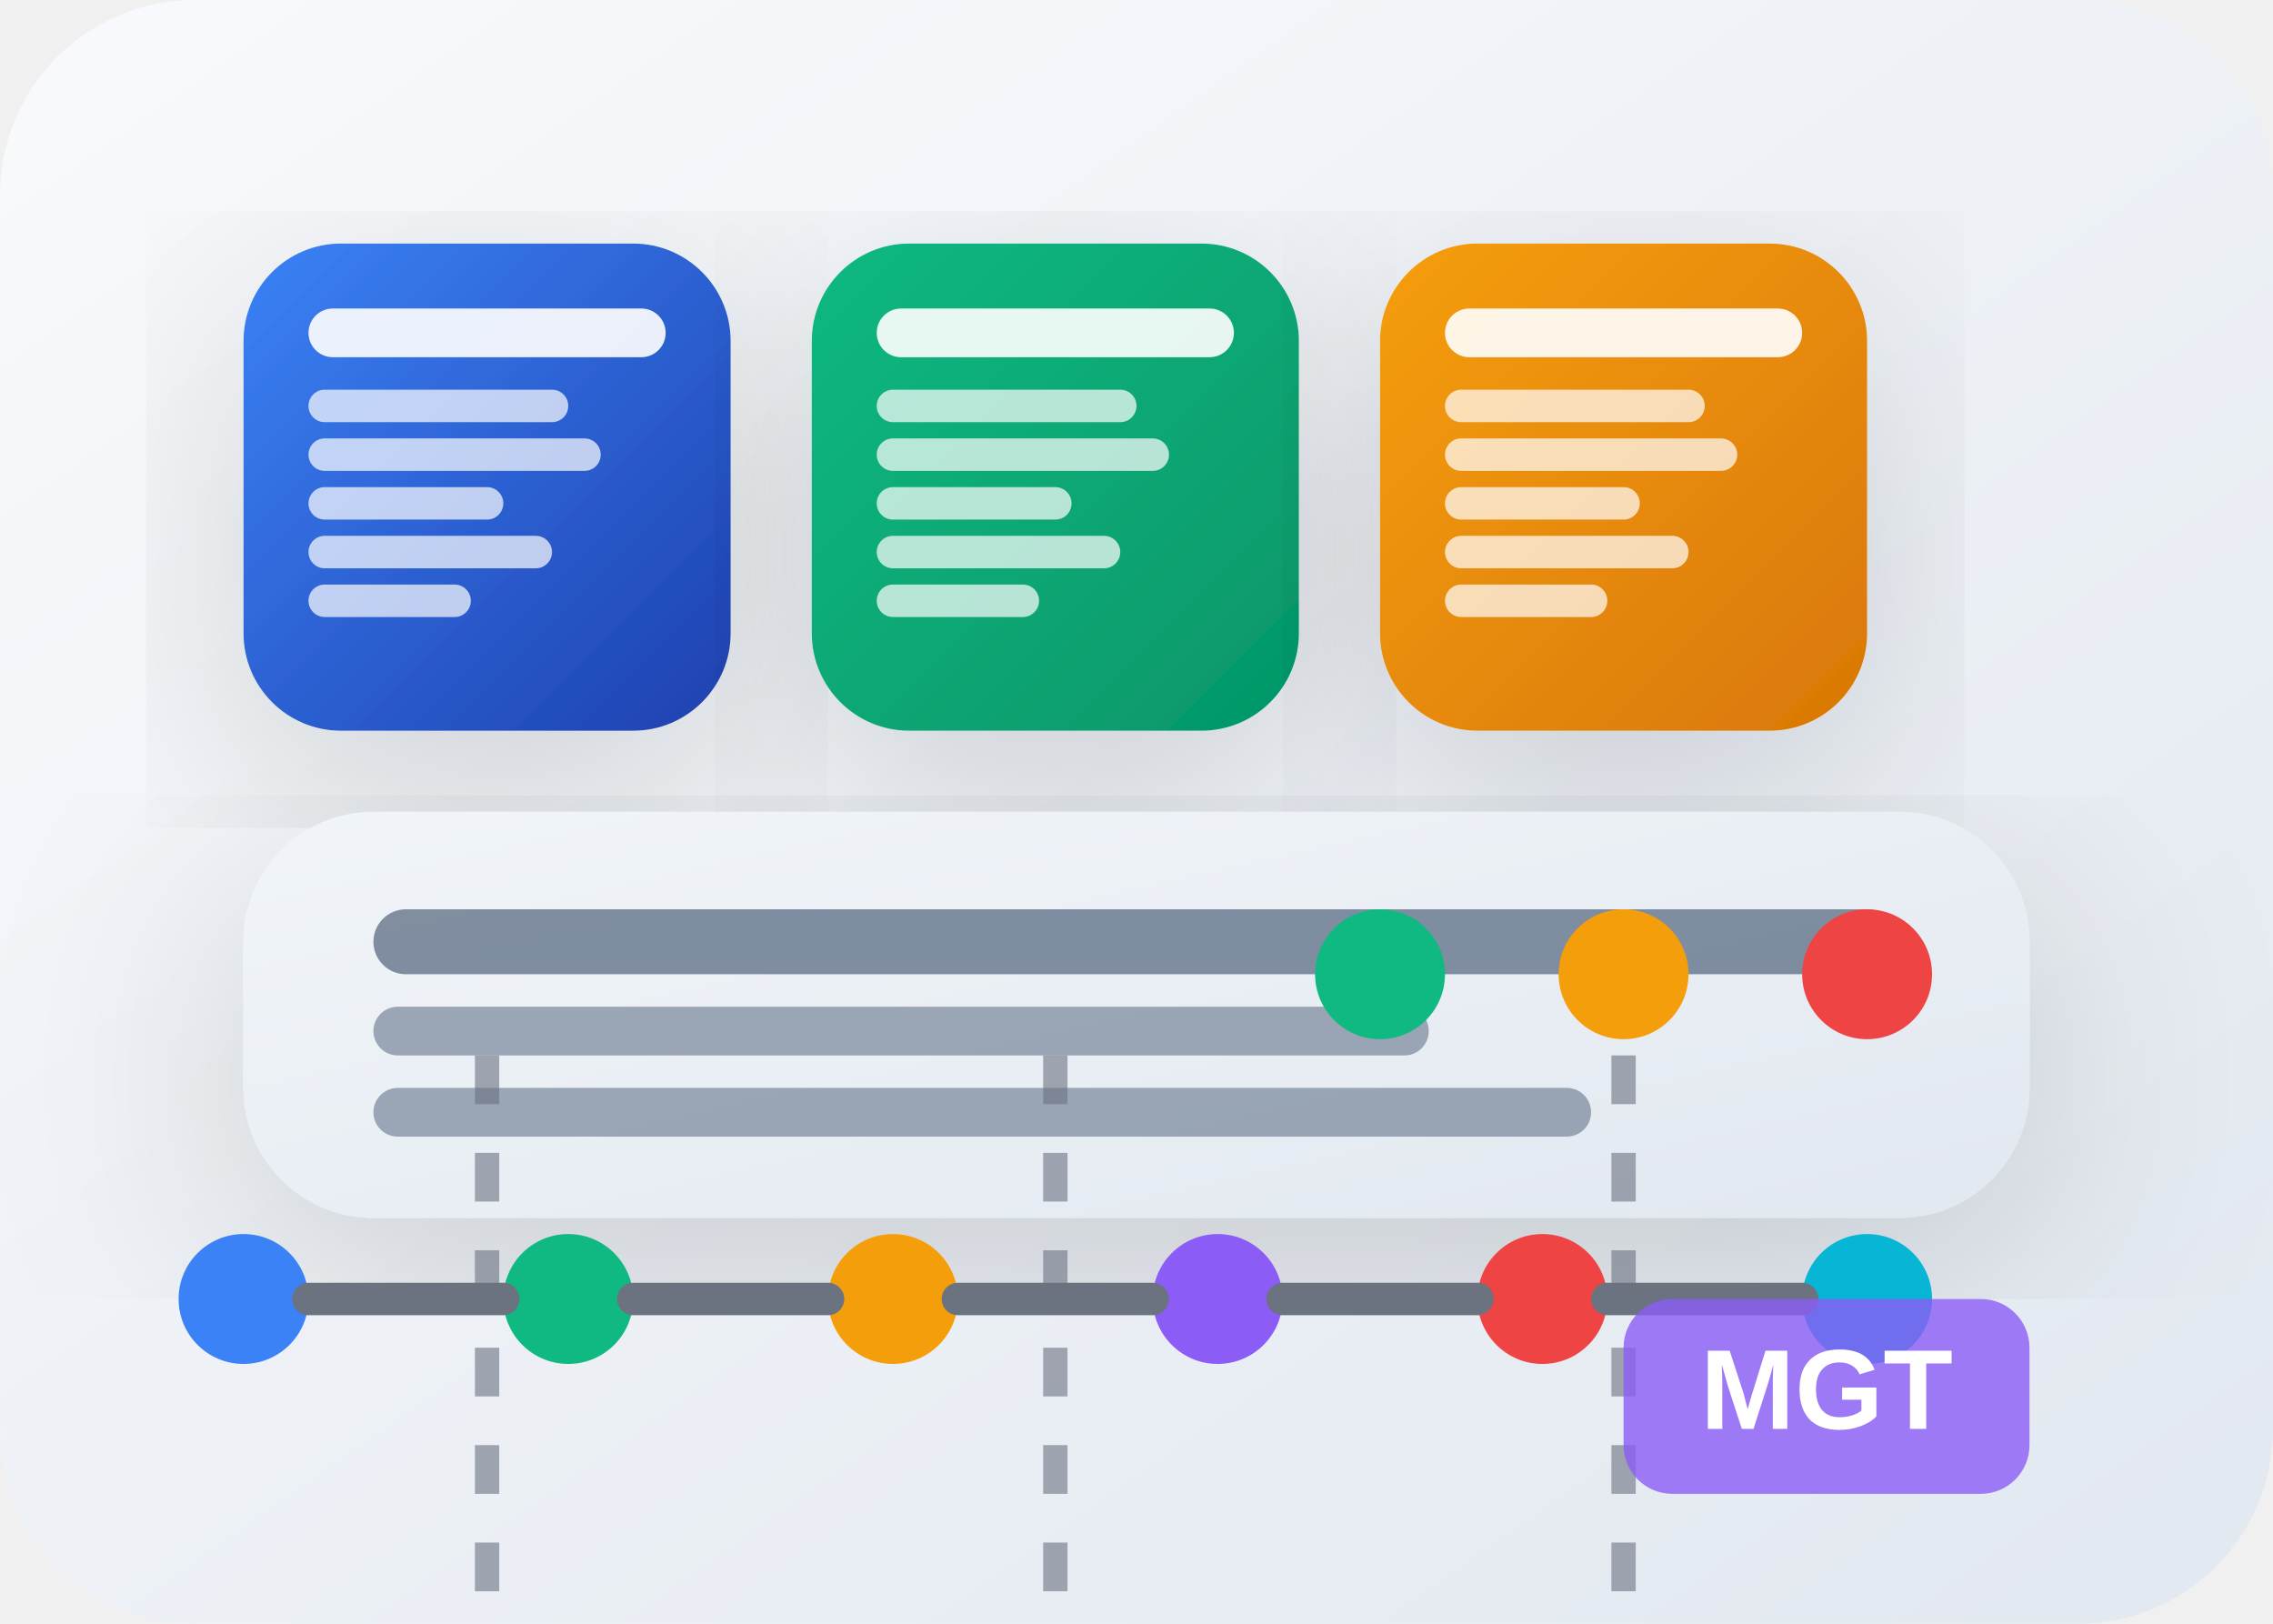
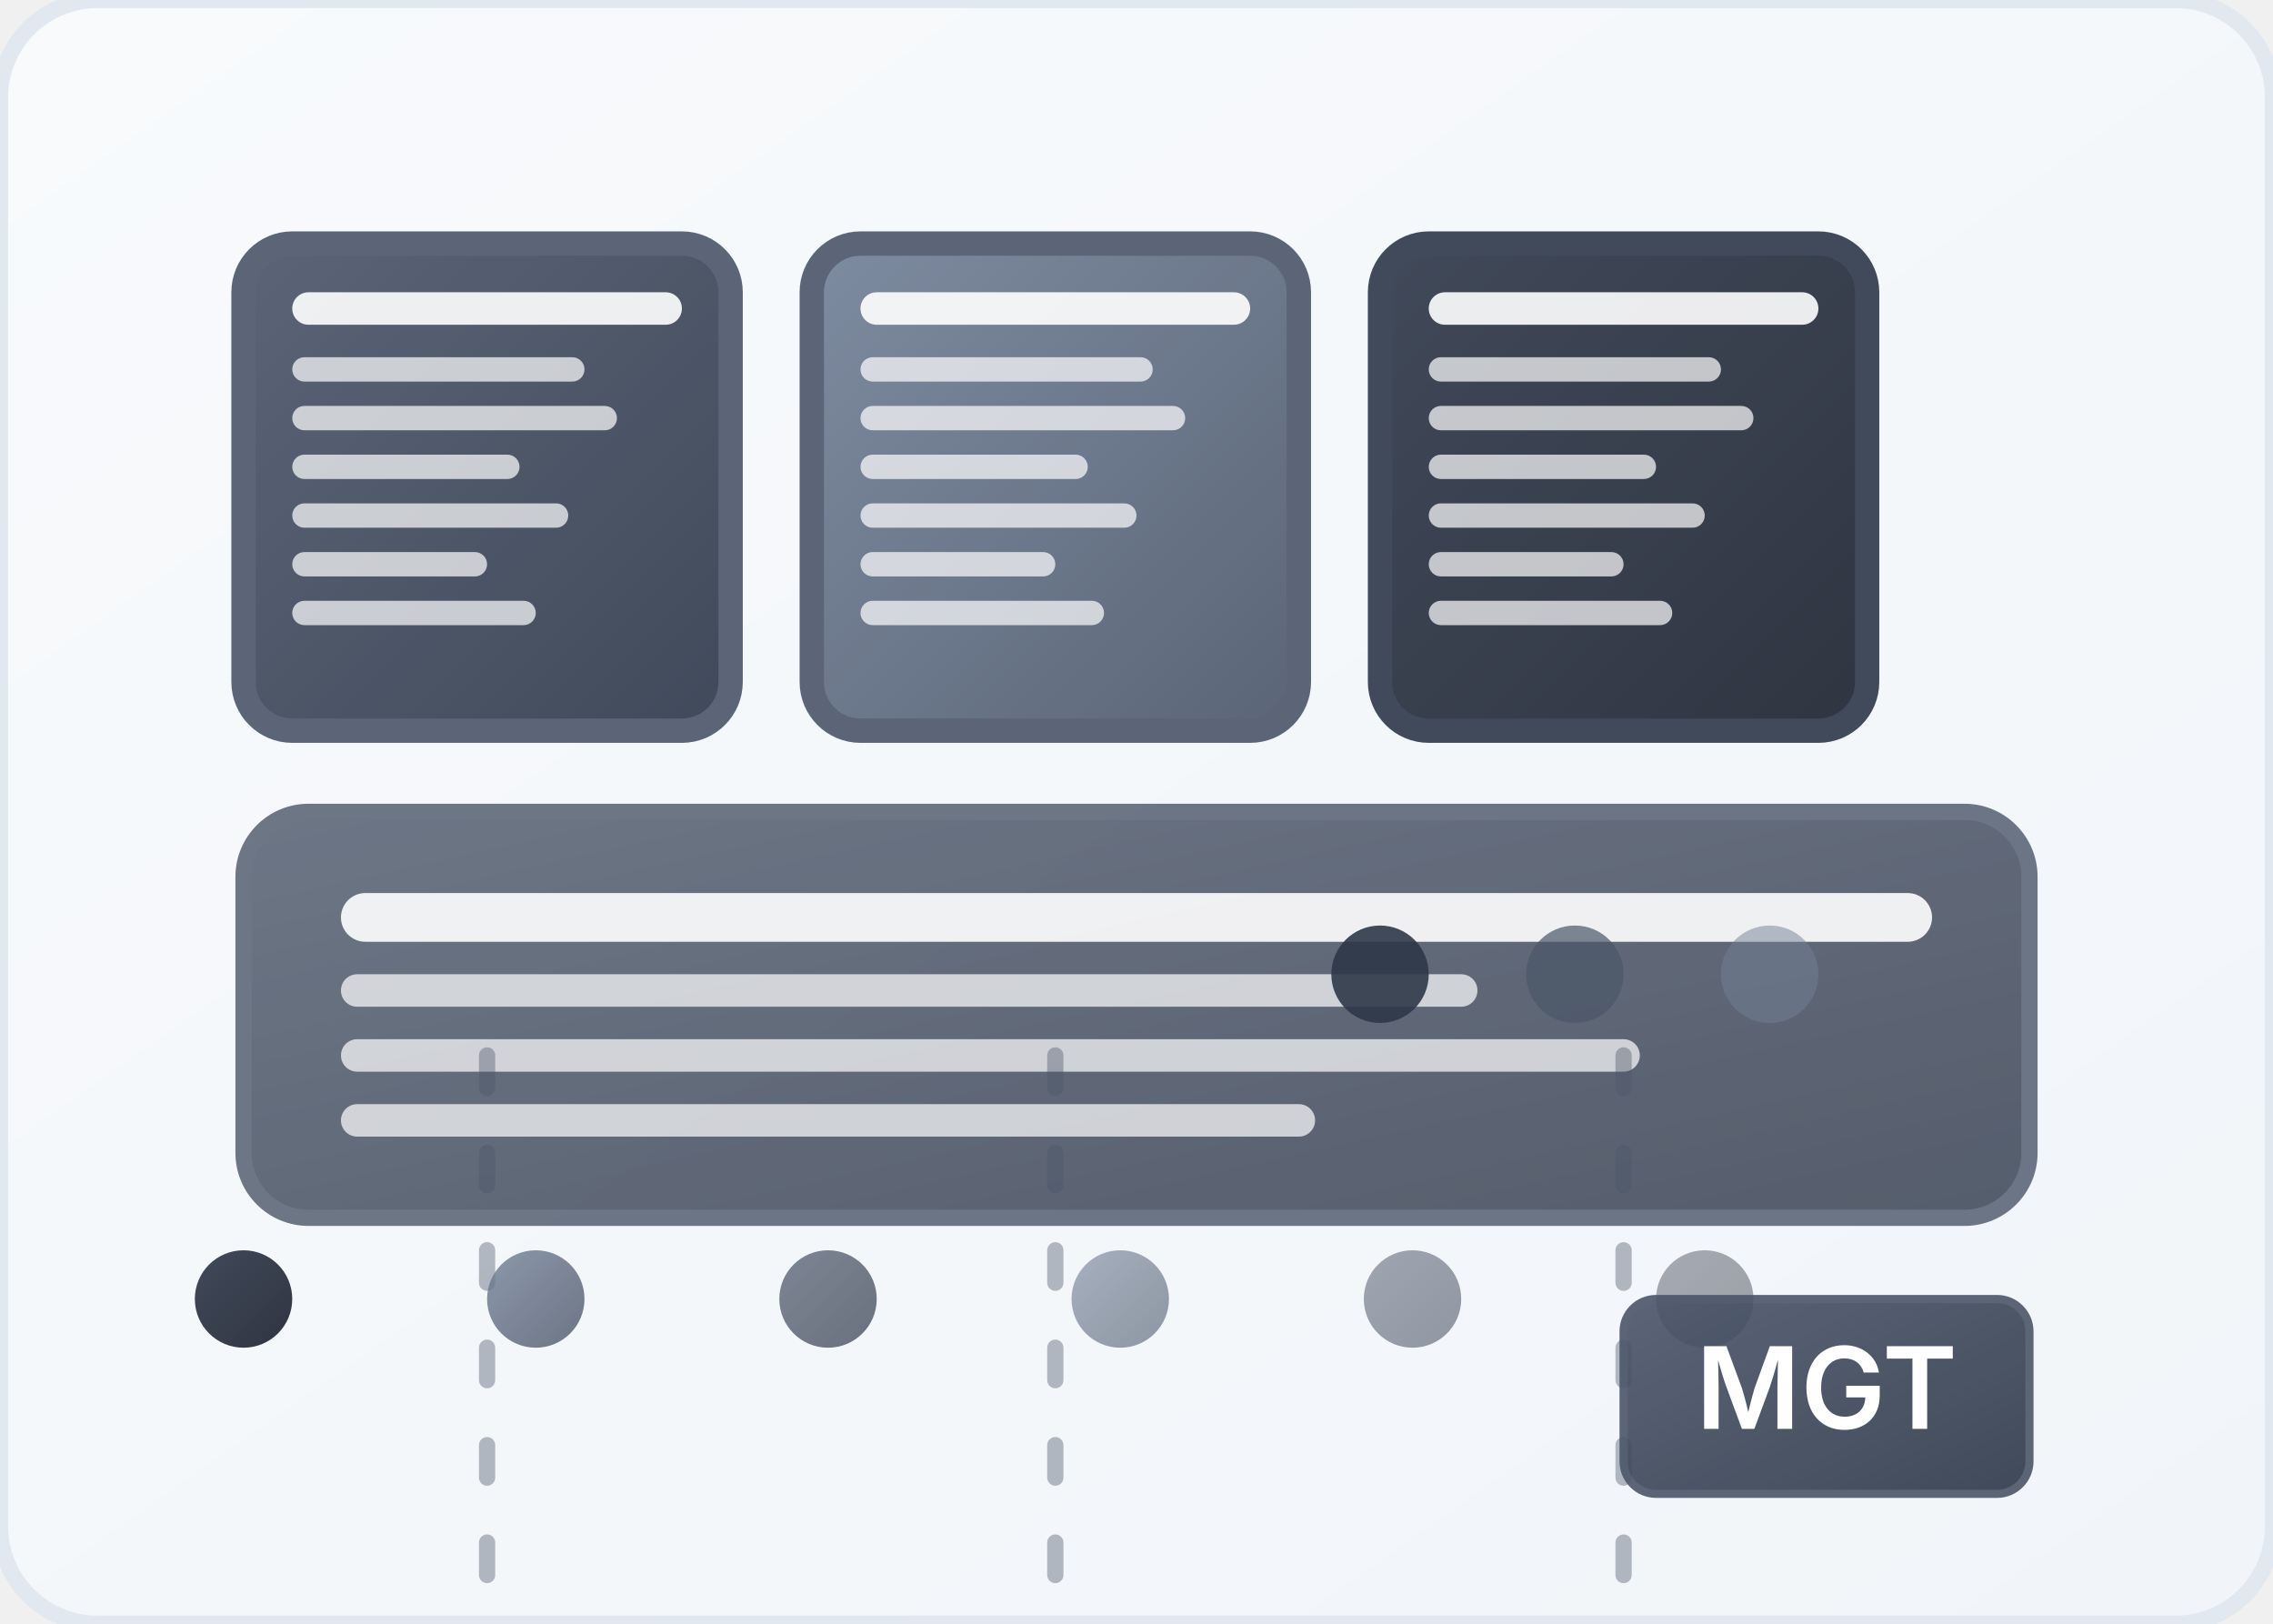
<svg xmlns="http://www.w3.org/2000/svg" width="140" height="100" viewBox="0 0 140 100" fill="none">
  <defs>
-     <linearGradient id="bg5" x1="0%" y1="0%" x2="100%" y2="100%">
+     <linearGradient id="primaryGradient" x1="0%" y1="0%" x2="100%" y2="100%">
+       <stop offset="0%" style="stop-color:#4a5568;stop-opacity:1" />
+       <stop offset="100%" style="stop-color:#2d3748;stop-opacity:1" />
+     </linearGradient>
+     <linearGradient id="secondaryGradient" x1="0%" y1="0%" x2="100%" y2="100%">
+       <stop offset="0%" style="stop-color:#718096;stop-opacity:1" />
+       <stop offset="100%" style="stop-color:#4a5568;stop-opacity:1" />
+     </linearGradient>
+     <linearGradient id="successGradient" x1="0%" y1="0%" x2="100%" y2="100%">
+       <stop offset="0%" style="stop-color:#2d3748;stop-opacity:1" />
+       <stop offset="100%" style="stop-color:#1a202c;stop-opacity:1" />
+     </linearGradient>
+     <linearGradient id="bgGradient" x1="0%" y1="0%" x2="100%" y2="100%">
      <stop offset="0%" style="stop-color:#f8fafc;stop-opacity:1" />
-       <stop offset="100%" style="stop-color:#e2e8f0;stop-opacity:1" />
+       <stop offset="100%" style="stop-color:#f1f5f9;stop-opacity:1" />
    </linearGradient>
-     <linearGradient id="app1" x1="0%" y1="0%" x2="100%" y2="100%">
-       <stop offset="0%" style="stop-color:#3b82f6;stop-opacity:1" />
-       <stop offset="100%" style="stop-color:#1e40af;stop-opacity:1" />
-     </linearGradient>
-     <linearGradient id="app2" x1="0%" y1="0%" x2="100%" y2="100%">
-       <stop offset="0%" style="stop-color:#10b981;stop-opacity:1" />
-       <stop offset="100%" style="stop-color:#059669;stop-opacity:1" />
-     </linearGradient>
-     <linearGradient id="app3" x1="0%" y1="0%" x2="100%" y2="100%">
-       <stop offset="0%" style="stop-color:#f59e0b;stop-opacity:1" />
-       <stop offset="100%" style="stop-color:#d97706;stop-opacity:1" />
-     </linearGradient>
-     <linearGradient id="panel1" x1="0%" y1="0%" x2="100%" y2="100%">
-       <stop offset="0%" style="stop-color:#f1f5f9;stop-opacity:1" />
-       <stop offset="100%" style="stop-color:#e2e8f0;stop-opacity:1" />
-     </linearGradient>
-     <filter id="shadow5" x="-20%" y="-20%" width="140%" height="140%">
-       <feDropShadow dx="0" dy="4" stdDeviation="8" flood-color="#000000" flood-opacity="0.15" />
-     </filter>
  </defs>
-   <rect width="140" height="100" rx="12" fill="url(#bg5)" />
+   <rect width="140" height="100" rx="6" fill="url(#bgGradient)" stroke="#e2e8f0" stroke-width="1" stroke-linecap="round" stroke-linejoin="round" />
  <g transform="translate(15, 15)">
    <g transform="translate(0, 0)">
-       <rect x="0" y="0" width="30" height="30" rx="6" fill="url(#app1)" filter="url(#shadow5)" />
-       <rect x="4" y="4" width="22" height="3" rx="1.5" fill="#ffffff" opacity="0.9" />
-       <rect x="4" y="9" width="16" height="2" rx="1" fill="#ffffff" opacity="0.7" />
-       <rect x="4" y="12" width="18" height="2" rx="1" fill="#ffffff" opacity="0.7" />
-       <rect x="4" y="15" width="12" height="2" rx="1" fill="#ffffff" opacity="0.7" />
-       <rect x="4" y="18" width="15" height="2" rx="1" fill="#ffffff" opacity="0.7" />
-       <rect x="4" y="21" width="10" height="2" rx="1" fill="#ffffff" opacity="0.7" />
+       <rect x="0" y="0" width="30" height="30" rx="3" fill="url(#primaryGradient)" stroke="#4a5568" stroke-width="1.5" stroke-linecap="round" stroke-linejoin="round" opacity="0.9">
+         <animate attributeName="opacity" values="0.9;1;0.9" dur="3s" repeatCount="indefinite" />
+       </rect>
+       <rect x="3" y="3" width="24" height="2" rx="1" fill="white" opacity="0.9" />
+       <rect x="3" y="7" width="18" height="1.5" rx="0.75" fill="white" opacity="0.7" />
+       <rect x="3" y="10" width="20" height="1.5" rx="0.75" fill="white" opacity="0.7" />
+       <rect x="3" y="13" width="14" height="1.5" rx="0.75" fill="white" opacity="0.7" />
+       <rect x="3" y="16" width="17" height="1.5" rx="0.75" fill="white" opacity="0.7" />
+       <rect x="3" y="19" width="12" height="1.5" rx="0.75" fill="white" opacity="0.7" />
+       <rect x="3" y="22" width="15" height="1.5" rx="0.75" fill="white" opacity="0.7" />
    </g>
    <g transform="translate(35, 0)">
-       <rect x="0" y="0" width="30" height="30" rx="6" fill="url(#app2)" filter="url(#shadow5)" />
-       <rect x="4" y="4" width="22" height="3" rx="1.5" fill="#ffffff" opacity="0.9" />
-       <rect x="4" y="9" width="16" height="2" rx="1" fill="#ffffff" opacity="0.7" />
-       <rect x="4" y="12" width="18" height="2" rx="1" fill="#ffffff" opacity="0.7" />
-       <rect x="4" y="15" width="12" height="2" rx="1" fill="#ffffff" opacity="0.7" />
-       <rect x="4" y="18" width="15" height="2" rx="1" fill="#ffffff" opacity="0.7" />
-       <rect x="4" y="21" width="10" height="2" rx="1" fill="#ffffff" opacity="0.7" />
+       <rect x="0" y="0" width="30" height="30" rx="3" fill="url(#secondaryGradient)" stroke="#4a5568" stroke-width="1.5" stroke-linecap="round" stroke-linejoin="round" opacity="0.9">
+         <animate attributeName="opacity" values="0.9;1;0.9" dur="3s" repeatCount="indefinite" begin="0.5s" />
+       </rect>
+       <rect x="3" y="3" width="24" height="2" rx="1" fill="white" opacity="0.9" />
+       <rect x="3" y="7" width="18" height="1.5" rx="0.75" fill="white" opacity="0.7" />
+       <rect x="3" y="10" width="20" height="1.5" rx="0.75" fill="white" opacity="0.7" />
+       <rect x="3" y="13" width="14" height="1.5" rx="0.75" fill="white" opacity="0.7" />
+       <rect x="3" y="16" width="17" height="1.5" rx="0.75" fill="white" opacity="0.7" />
+       <rect x="3" y="19" width="12" height="1.5" rx="0.75" fill="white" opacity="0.7" />
+       <rect x="3" y="22" width="15" height="1.5" rx="0.75" fill="white" opacity="0.7" />
    </g>
    <g transform="translate(70, 0)">
-       <rect x="0" y="0" width="30" height="30" rx="6" fill="url(#app3)" filter="url(#shadow5)" />
-       <rect x="4" y="4" width="22" height="3" rx="1.5" fill="#ffffff" opacity="0.9" />
-       <rect x="4" y="9" width="16" height="2" rx="1" fill="#ffffff" opacity="0.7" />
-       <rect x="4" y="12" width="18" height="2" rx="1" fill="#ffffff" opacity="0.7" />
-       <rect x="4" y="15" width="12" height="2" rx="1" fill="#ffffff" opacity="0.7" />
-       <rect x="4" y="18" width="15" height="2" rx="1" fill="#ffffff" opacity="0.7" />
-       <rect x="4" y="21" width="10" height="2" rx="1" fill="#ffffff" opacity="0.7" />
+       <rect x="0" y="0" width="30" height="30" rx="3" fill="url(#successGradient)" stroke="#2d3748" stroke-width="1.5" stroke-linecap="round" stroke-linejoin="round" opacity="0.9">
+         <animate attributeName="opacity" values="0.9;1;0.9" dur="3s" repeatCount="indefinite" begin="1s" />
+       </rect>
+       <rect x="3" y="3" width="24" height="2" rx="1" fill="white" opacity="0.9" />
+       <rect x="3" y="7" width="18" height="1.5" rx="0.75" fill="white" opacity="0.7" />
+       <rect x="3" y="10" width="20" height="1.5" rx="0.75" fill="white" opacity="0.7" />
+       <rect x="3" y="13" width="14" height="1.5" rx="0.75" fill="white" opacity="0.7" />
+       <rect x="3" y="16" width="17" height="1.5" rx="0.75" fill="white" opacity="0.7" />
+       <rect x="3" y="19" width="12" height="1.5" rx="0.75" fill="white" opacity="0.7" />
+       <rect x="3" y="22" width="15" height="1.5" rx="0.75" fill="white" opacity="0.7" />
    </g>
  </g>
  <g transform="translate(15, 50)">
-     <rect x="0" y="0" width="110" height="25" rx="8" fill="url(#panel1)" filter="url(#shadow5)" />
-     <rect x="8" y="6" width="94" height="4" rx="2" fill="#64748b" opacity="0.8" />
-     <rect x="8" y="12" width="65" height="3" rx="1.5" fill="#64748b" opacity="0.6" />
-     <rect x="8" y="17" width="75" height="3" rx="1.5" fill="#64748b" opacity="0.6" />
+     <rect x="0" y="0" width="110" height="25" rx="4" fill="url(#primaryGradient)" stroke="#4a5568" stroke-width="1" stroke-linecap="round" stroke-linejoin="round" opacity="0.8">
+       <animate attributeName="opacity" values="0.8;1;0.8" dur="3s" repeatCount="indefinite" />
+     </rect>
+     <rect x="6" y="5" width="98" height="3" rx="1.5" fill="white" opacity="0.9" />
+     <rect x="6" y="10" width="70" height="2" rx="1" fill="white" opacity="0.7" />
+     <rect x="6" y="14" width="80" height="2" rx="1" fill="white" opacity="0.7" />
+     <rect x="6" y="18" width="60" height="2" rx="1" fill="white" opacity="0.7" />
  </g>
  <g transform="translate(85, 60)">
-     <circle cx="0" cy="0" r="4" fill="#10b981" />
-     <circle cx="15" cy="0" r="4" fill="#f59e0b" />
-     <circle cx="30" cy="0" r="4" fill="#ef4444" />
+     <circle cx="0" cy="0" r="3" fill="#2d3748" opacity="0.9">
+       <animate attributeName="opacity" values="0.9;1;0.9" dur="2s" repeatCount="indefinite" />
+     </circle>
+     <circle cx="12" cy="0" r="3" fill="#4a5568" opacity="0.7">
+       <animate attributeName="opacity" values="0.7;1;0.7" dur="2s" repeatCount="indefinite" begin="0.5s" />
+     </circle>
+     <circle cx="24" cy="0" r="3" fill="#718096" opacity="0.5">
+       <animate attributeName="opacity" values="0.5;1;0.5" dur="2s" repeatCount="indefinite" begin="1s" />
+     </circle>
  </g>
-   <g transform="translate(15, 50)">
-     <path d="M 15 15 L 15 50" stroke="#6b7280" stroke-width="1.5" stroke-dasharray="3,3" opacity="0.6" />
-     <path d="M 50 15 L 50 50" stroke="#6b7280" stroke-width="1.5" stroke-dasharray="3,3" opacity="0.6" />
-     <path d="M 85 15 L 85 50" stroke="#6b7280" stroke-width="1.5" stroke-dasharray="3,3" opacity="0.6" />
+   <g transform="translate(15, 50)" stroke="#4a5568" stroke-width="1" fill="none" stroke-dasharray="2,4" opacity="0.4" stroke-linecap="round">
+     <path d="M 15 15 L 15 50">
+       <animate attributeName="stroke-dasharray" values="2,4;8,4;2,4" dur="3s" repeatCount="indefinite" />
+     </path>
+     <path d="M 50 15 L 50 50">
+       <animate attributeName="stroke-dasharray" values="2,4;8,4;2,4" dur="3s" repeatCount="indefinite" begin="1s" />
+     </path>
+     <path d="M 85 15 L 85 50">
+       <animate attributeName="stroke-dasharray" values="2,4;8,4;2,4" dur="3s" repeatCount="indefinite" begin="2s" />
+     </path>
  </g>
  <g transform="translate(15, 80)">
-     <circle cx="0" cy="0" r="4" fill="#3b82f6" />
-     <circle cx="20" cy="0" r="4" fill="#10b981" />
-     <circle cx="40" cy="0" r="4" fill="#f59e0b" />
-     <circle cx="60" cy="0" r="4" fill="#8b5cf6" />
-     <circle cx="80" cy="0" r="4" fill="#ef4444" />
-     <circle cx="100" cy="0" r="4" fill="#06b6d4" />
-     <path d="M 4 0 L 16 0" stroke="#6b7280" stroke-width="2" fill="none" stroke-linecap="round" />
-     <path d="M 24 0 L 36 0" stroke="#6b7280" stroke-width="2" fill="none" stroke-linecap="round" />
-     <path d="M 44 0 L 56 0" stroke="#6b7280" stroke-width="2" fill="none" stroke-linecap="round" />
-     <path d="M 64 0 L 76 0" stroke="#6b7280" stroke-width="2" fill="none" stroke-linecap="round" />
-     <path d="M 84 0 L 96 0" stroke="#6b7280" stroke-width="2" fill="none" stroke-linecap="round" />
+     <circle cx="0" cy="0" r="3" fill="url(#successGradient)" opacity="0.9">
+       <animate attributeName="r" values="3;4;3" dur="2s" repeatCount="indefinite" />
+     </circle>
+     <circle cx="18" cy="0" r="3" fill="url(#secondaryGradient)" opacity="0.8">
+       <animate attributeName="r" values="3;4;3" dur="2s" repeatCount="indefinite" begin="0.3s" />
+     </circle>
+     <circle cx="36" cy="0" r="3" fill="url(#primaryGradient)" opacity="0.7">
+       <animate attributeName="r" values="3;4;3" dur="2s" repeatCount="indefinite" begin="0.6s" />
+     </circle>
+     <circle cx="54" cy="0" r="3" fill="url(#secondaryGradient)" opacity="0.6">
+       <animate attributeName="r" values="3;4;3" dur="2s" repeatCount="indefinite" begin="0.9s" />
+     </circle>
+     <circle cx="72" cy="0" r="3" fill="url(#primaryGradient)" opacity="0.5">
+       <animate attributeName="r" values="3;4;3" dur="2s" repeatCount="indefinite" begin="1.2s" />
+     </circle>
+     <circle cx="90" cy="0" r="3" fill="url(#successGradient)" opacity="0.4">
+       <animate attributeName="r" values="3;4;3" dur="2s" repeatCount="indefinite" begin="1.5s" />
+     </circle>
+     <path d="M 3 0 L 15 0" stroke="url(#successGradient)" stroke-width="1.5" fill="none" stroke-linecap="round" opacity="0.6" />
+     <path d="M 21 0 L 33 0" stroke="url(#secondaryGradient)" stroke-width="1.5" fill="none" stroke-linecap="round" opacity="0.6" />
+     <path d="M 39 0 L 51 0" stroke="url(#primaryGradient)" stroke-width="1.5" fill="none" stroke-linecap="round" opacity="0.6" />
+     <path d="M 57 0 L 69 0" stroke="url(#secondaryGradient)" stroke-width="1.5" fill="none" stroke-linecap="round" opacity="0.6" />
+     <path d="M 75 0 L 87 0" stroke="url(#primaryGradient)" stroke-width="1.5" fill="none" stroke-linecap="round" opacity="0.6" />
  </g>
  <g transform="translate(100, 80)">
-     <rect x="0" y="0" width="25" height="12" rx="3" fill="#8b5cf6" opacity="0.8" />
-     <text x="12.5" y="8" text-anchor="middle" font-family="Arial, sans-serif" font-size="7" fill="#ffffff" font-weight="bold">MGT</text>
+     <rect x="0" y="0" width="25" height="12" rx="2" fill="url(#primaryGradient)" opacity="0.9" stroke="#4a5568" stroke-width="0.5">
+       <animate attributeName="opacity" values="0.9;1;0.9" dur="2s" repeatCount="indefinite" />
+     </rect>
+     <text x="12.5" y="8" text-anchor="middle" font-family="system-ui, -apple-system, sans-serif" font-size="7" fill="white" font-weight="600">MGT</text>
  </g>
</svg>
